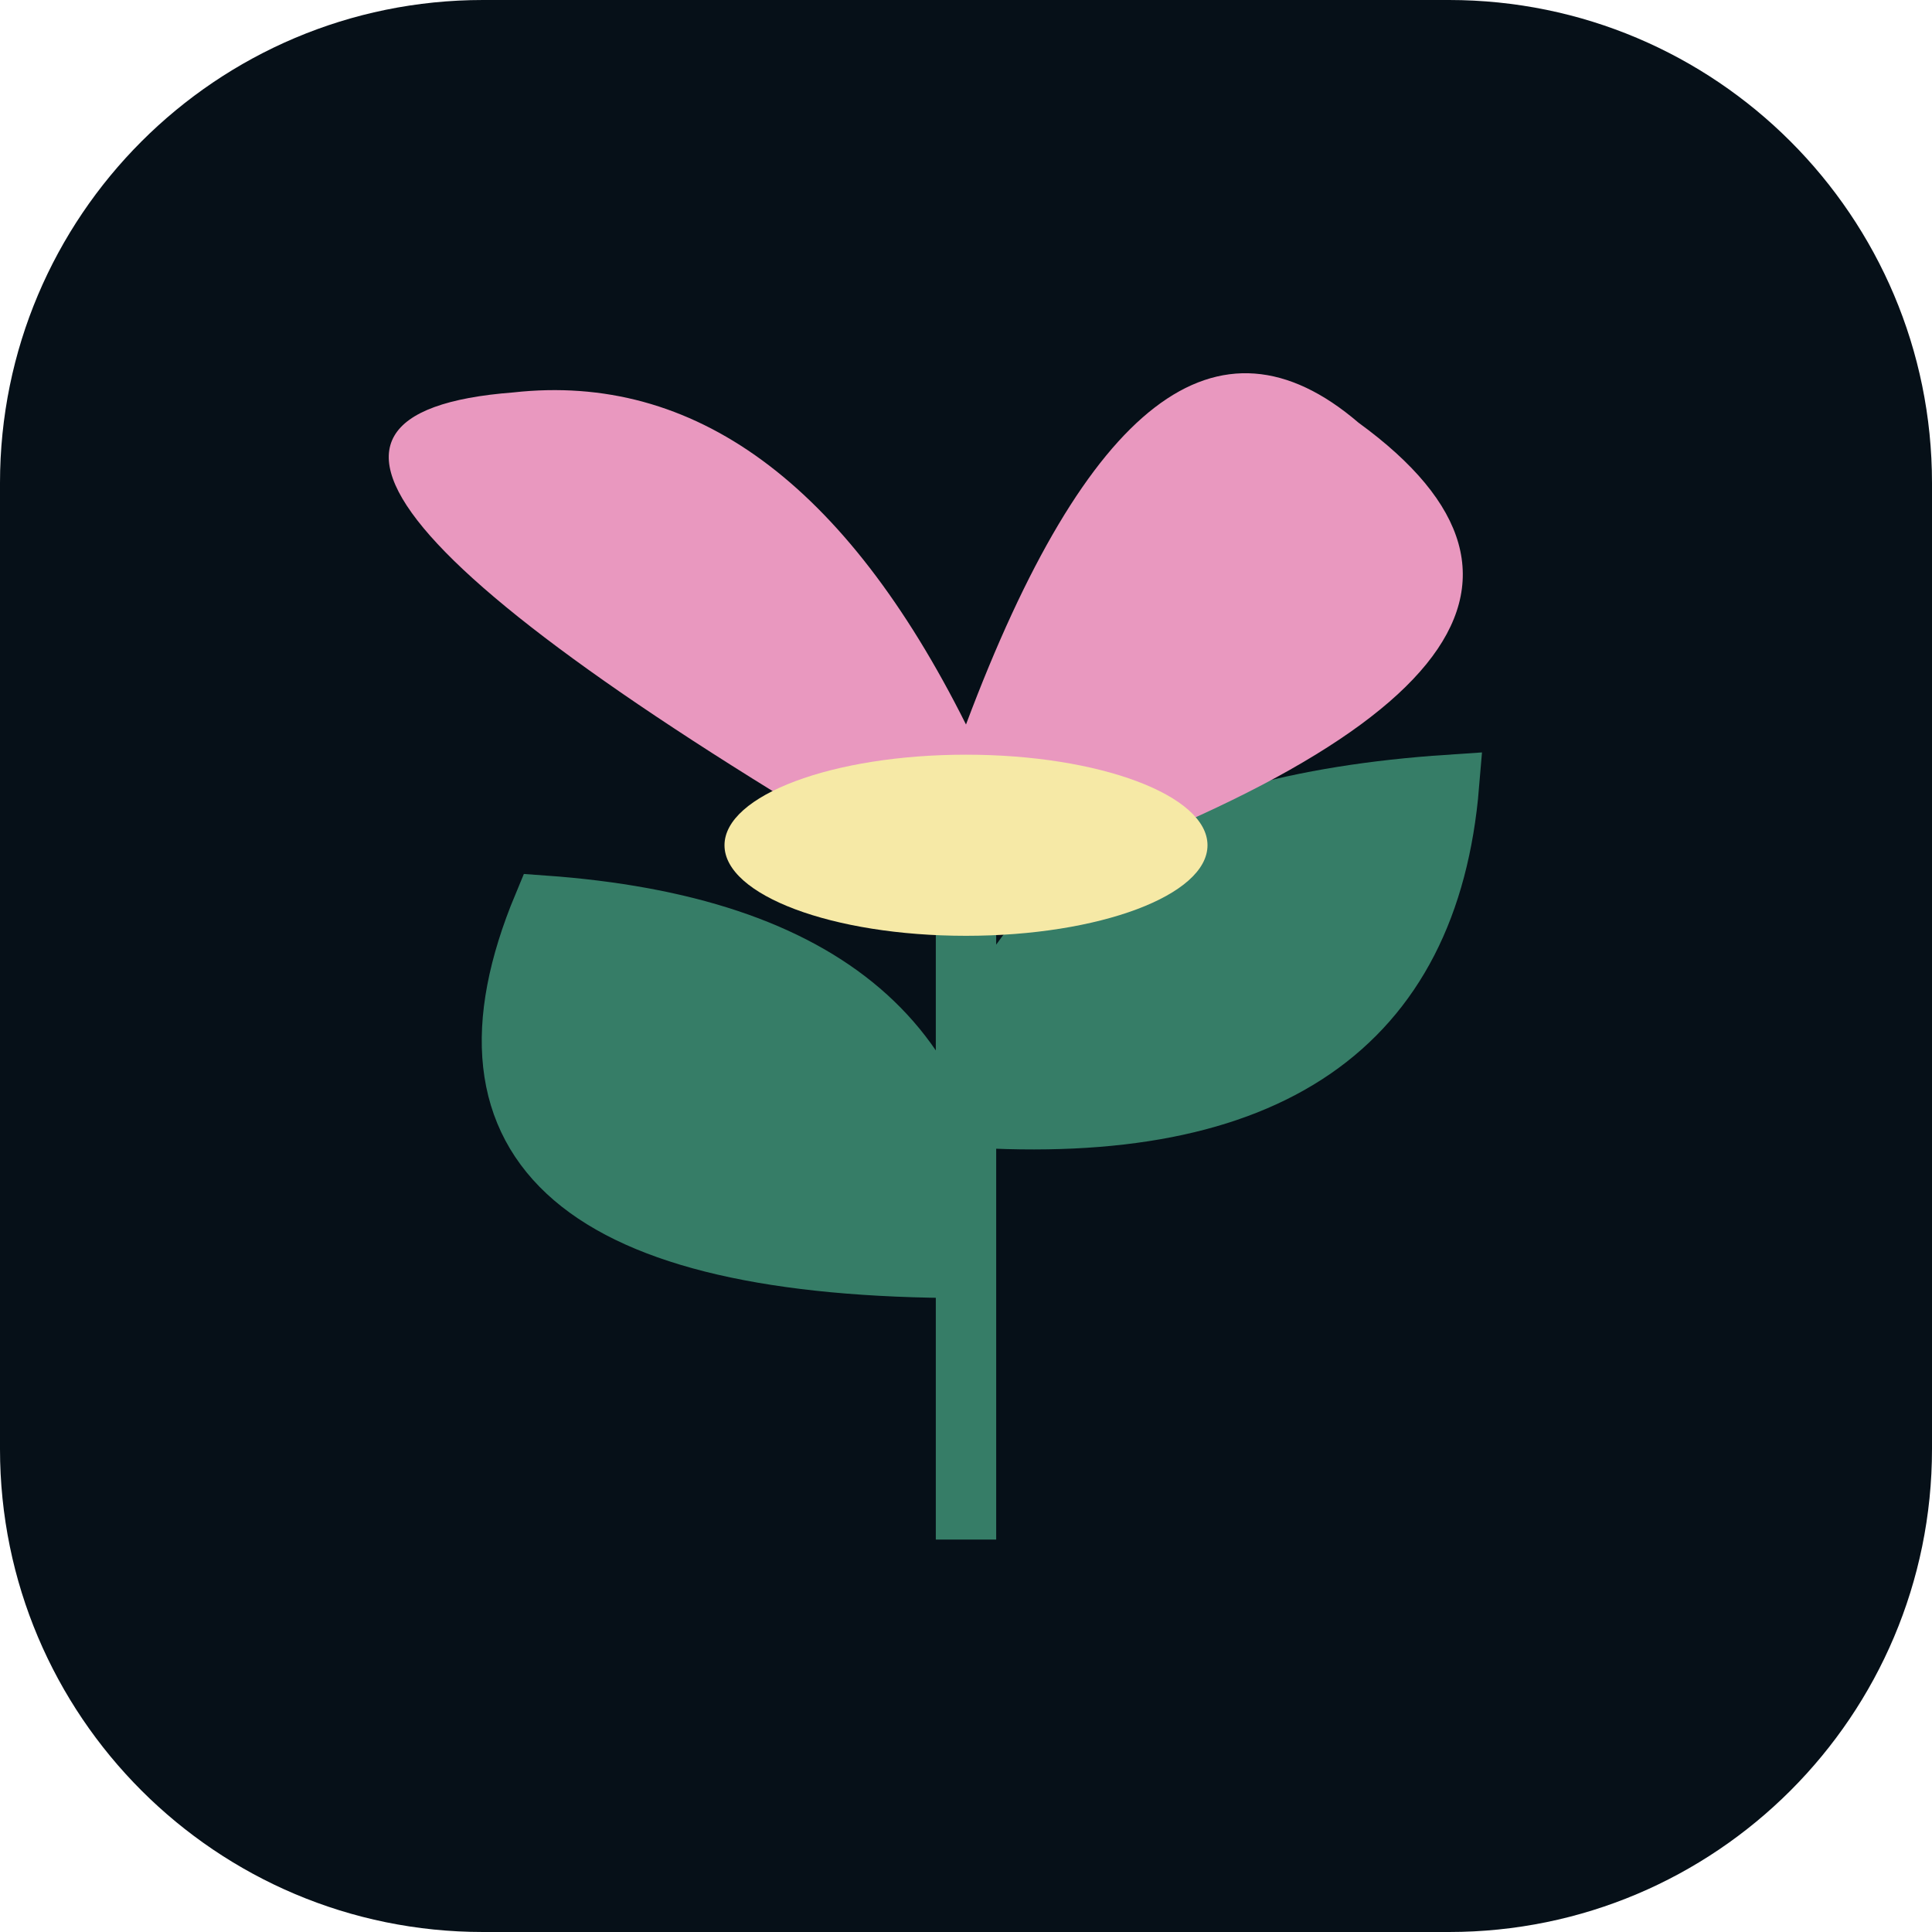
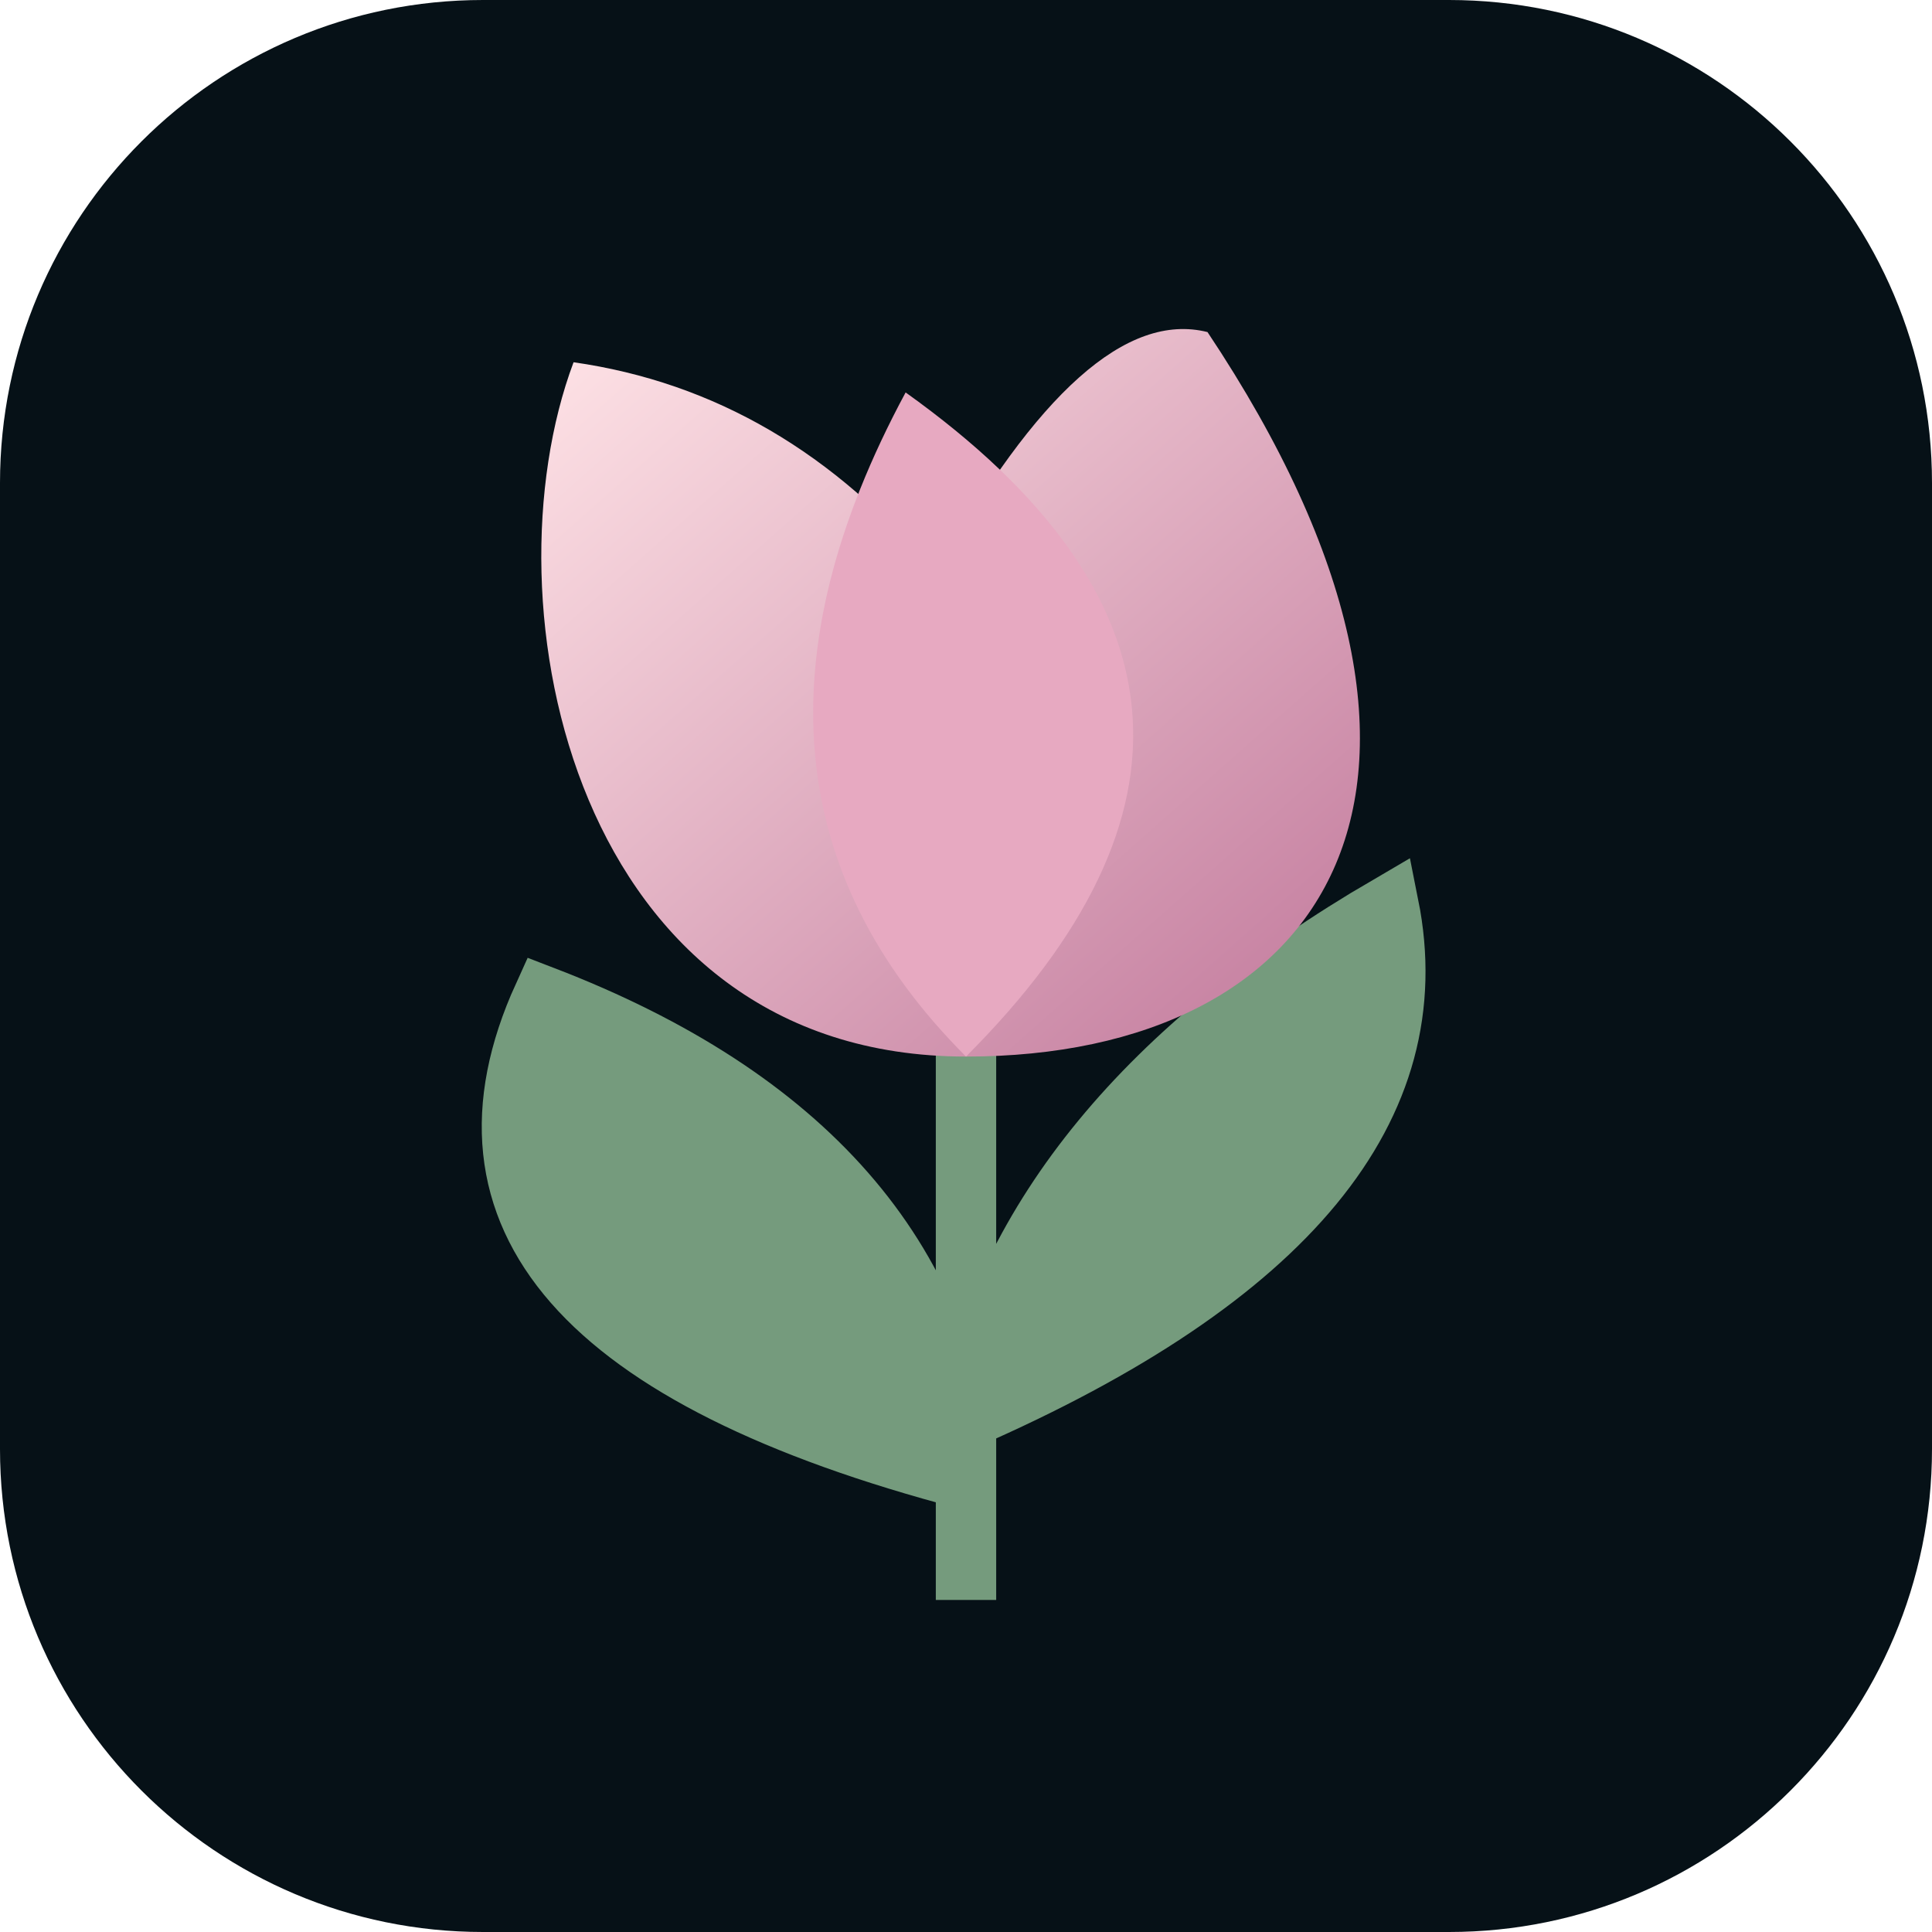
<svg xmlns="http://www.w3.org/2000/svg" viewBox="0 0 64 64">
-   <rect width="64" height="64" rx="16" fill="#061018" />
-   <path d="M32 51V30M32 42Q13 42 18 30Q32 31 32 42M32 37Q47 38 48 26Q33 27 32 37" fill="#367d67" stroke="#367d67" stroke-width="2" />
-   <path d="M32 30Q4 14 17 13Q26 12 32 24Q38 8 45 14Q56 22 32 30" fill="#e998bf" />
-   <ellipse cx="32" cy="28" rx="8" ry="3" fill="#f6e9a6" />
+   <defs>
+     <linearGradient id="p" x2="1" y2="1">
+       <stop stop-color="#ffe4e7" />
+       <stop offset="1" stop-color="#c1789b" />
+     </linearGradient>
+   </defs>
+   <rect width="64" height="64" rx="16" fill="#061117" />
+   <path d="M32 53V31M32 49Q13 44 18 33Q31 38 32 49M32 47Q48 40 46 30Q34 37 32 47" fill="#759b7d" stroke="#759b7d" stroke-width="2" />
+   <path d="M32 35C19 35 16 20 19 12Q26 13 31 19Q36 10 40 11C50 26 44 35 32 35Z" fill="url(#p)" />
+   <path d="M32 35Q23 26 30 13Q44 23 32 35Z" fill="#e7a9c1" />
</svg>
